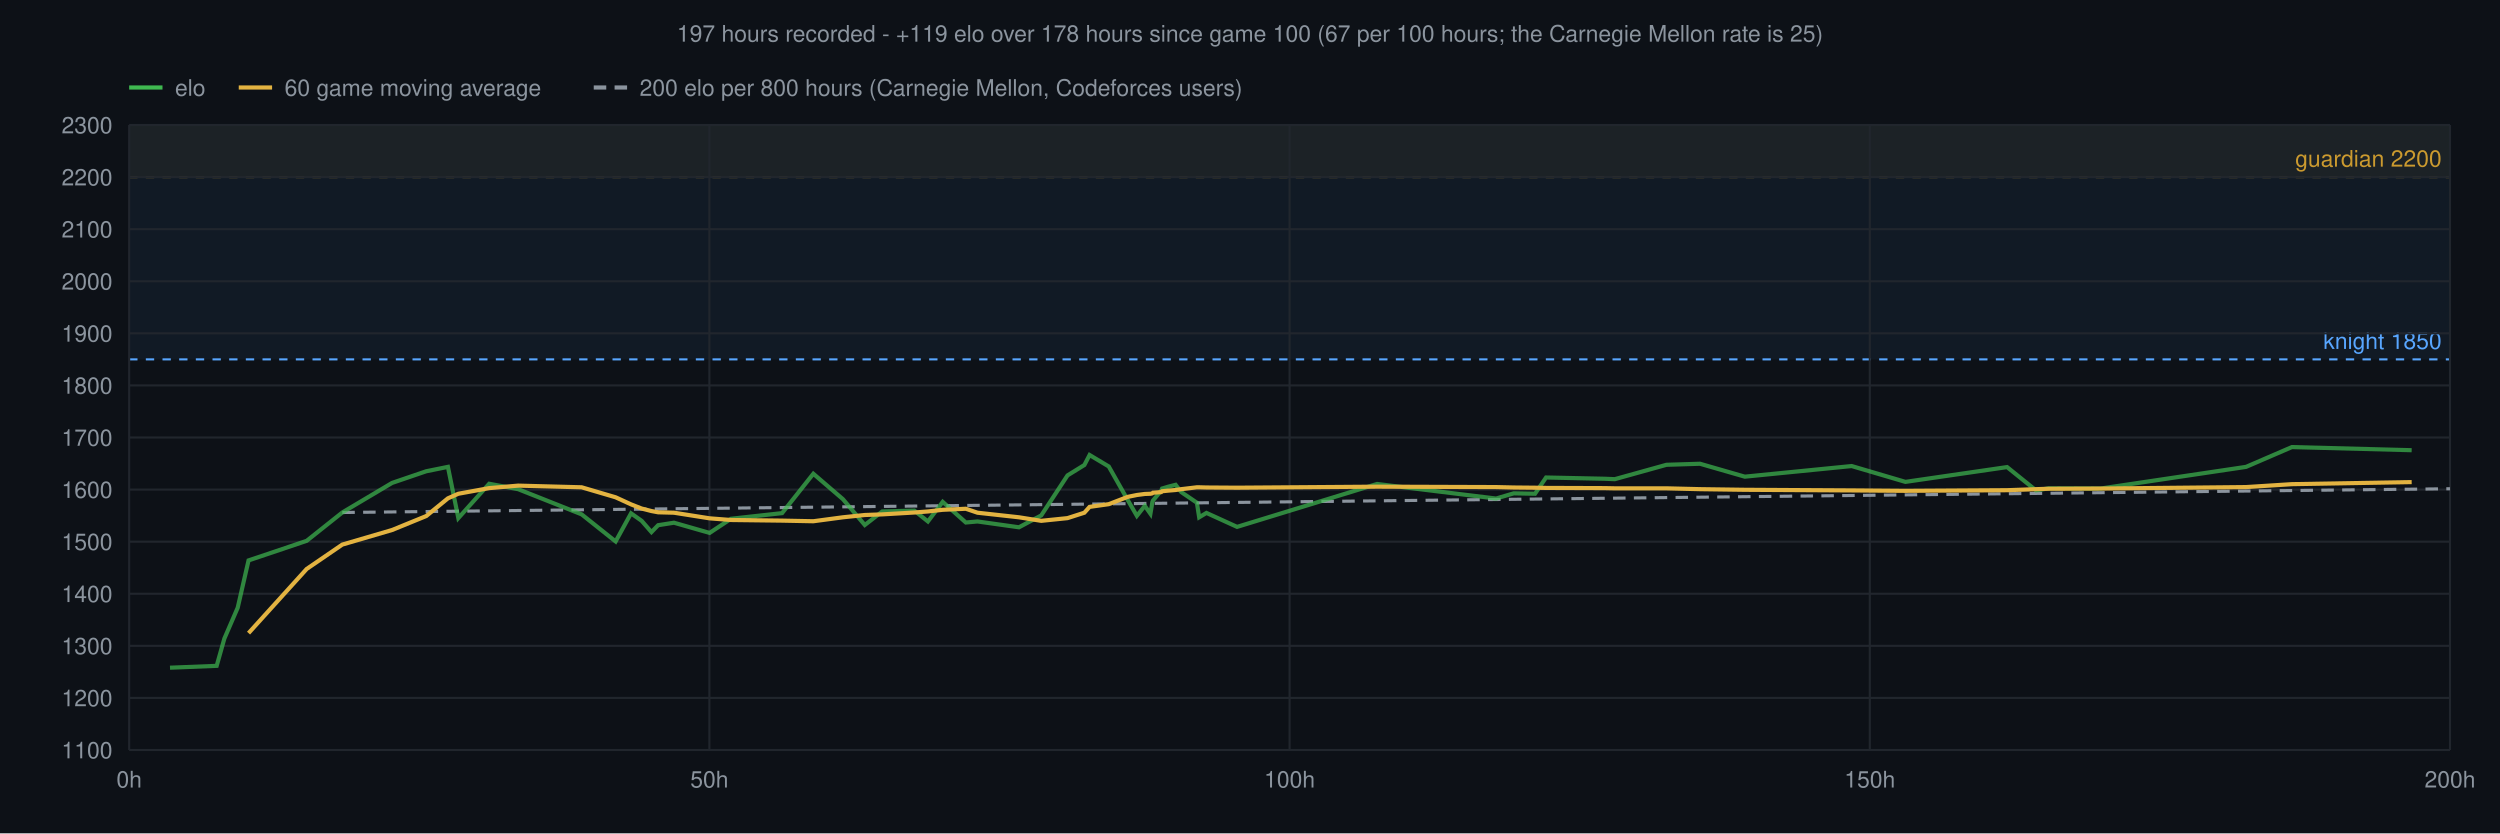
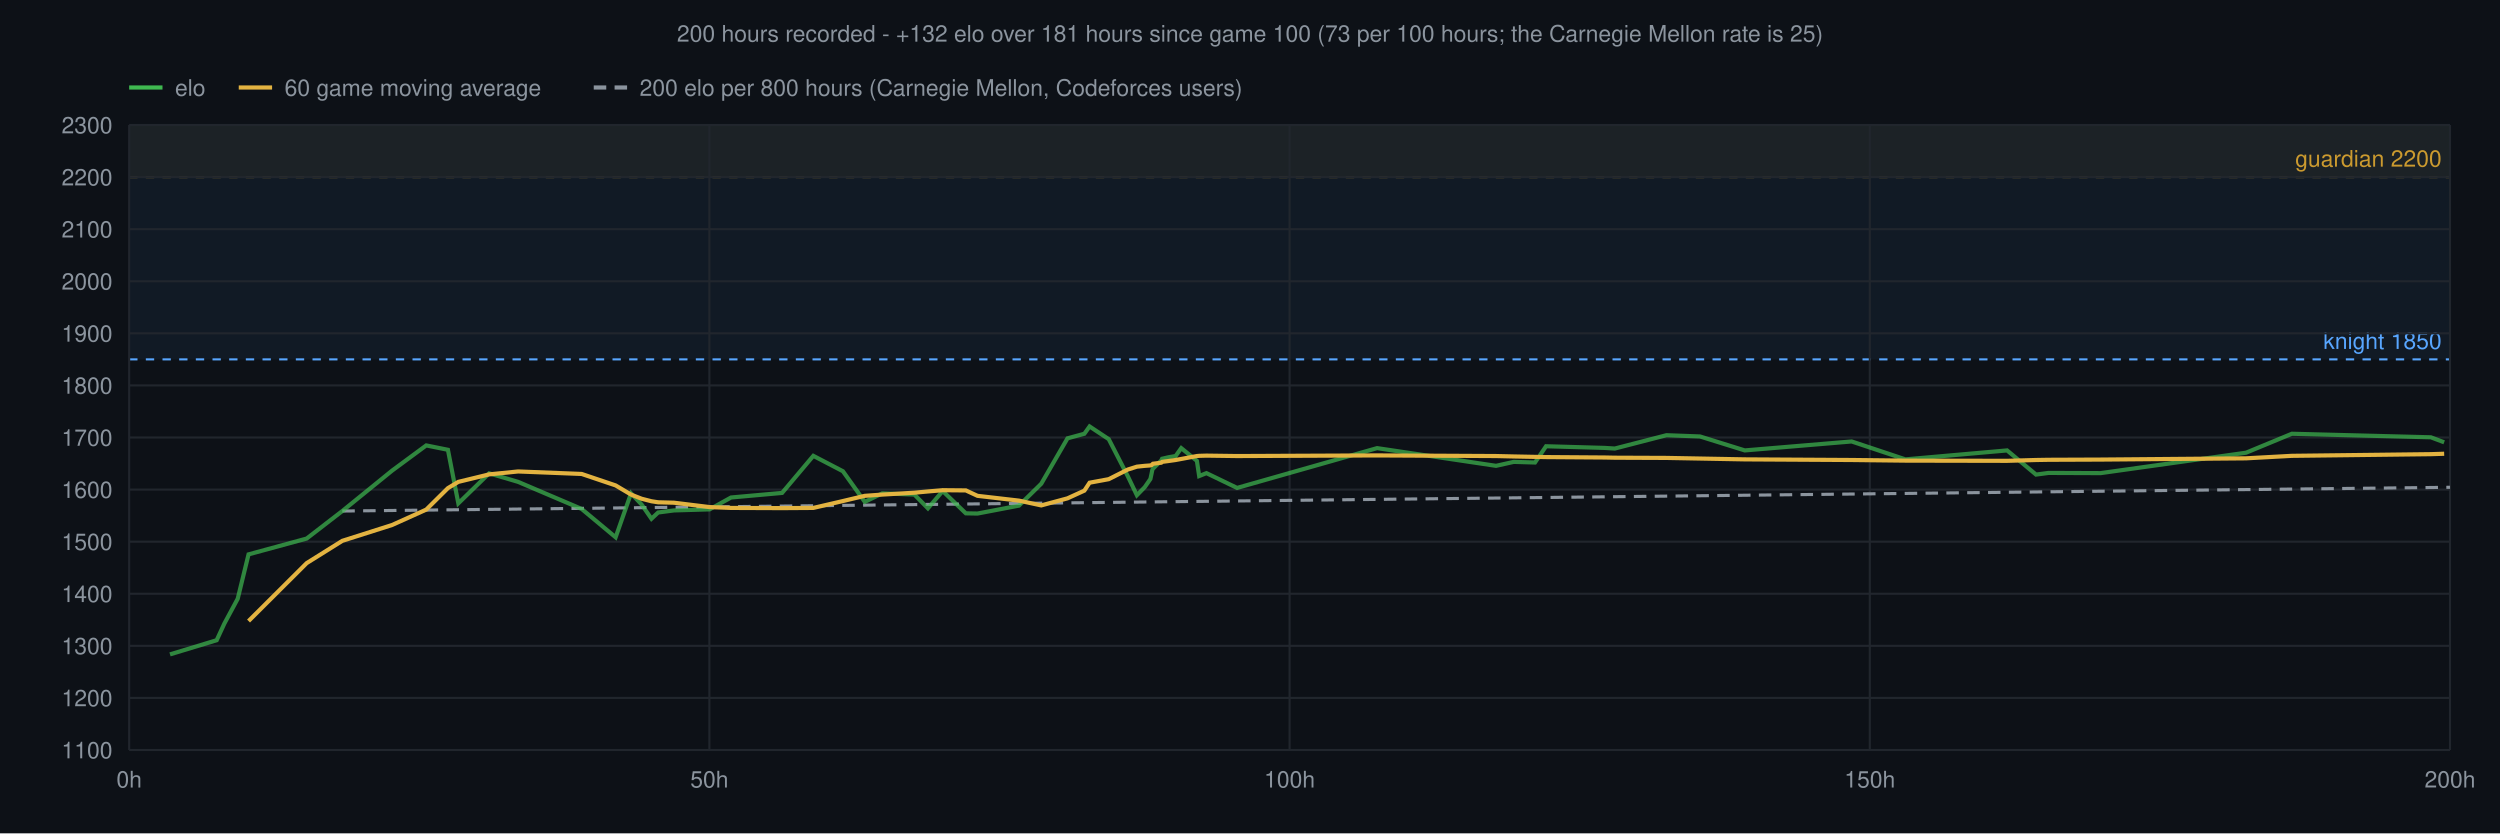
<svg xmlns="http://www.w3.org/2000/svg" viewBox="0 0 1200 400" font-family="Helvetica,sans-serif">
  <rect width="1200" height="400" fill="#0d1117" />
-   <text x="600" y="20" text-anchor="middle" font-size="11" fill="#8b949e">197 hours recorded - +119 elo over 178 hours since game 100 (67 per 100 hours; the Carnegie Mellon rate is 25)</text>
+   <text x="600" y="20" text-anchor="middle" font-size="11" fill="#8b949e">200 hours recorded - +132 elo over 181 hours since game 100 (73 per 100 hours; the Carnegie Mellon rate is 25)</text>
  <rect x="62" y="60" width="1114" height="25.0" fill="#d29922" fill-opacity="0.06" />
  <line x1="62" y1="85.0" x2="1176" y2="85.0" stroke="#d29922" stroke-width="1" stroke-dasharray="4 4" />
  <text x="1172" y="80.0" text-anchor="end" font-size="11" fill="#d29922">guardian 2200</text>
  <rect x="62" y="60" width="1114" height="112.5" fill="#58a6ff" fill-opacity="0.06" />
  <line x1="62" y1="172.5" x2="1176" y2="172.5" stroke="#58a6ff" stroke-width="1" stroke-dasharray="4 4" />
  <text x="1172" y="167.5" text-anchor="end" font-size="11" fill="#58a6ff">knight 1850</text>
  <line x1="62" y1="360.0" x2="1176" y2="360.0" stroke="#21262d" stroke-width="1" />
  <text x="54" y="364.0" text-anchor="end" font-size="11" fill="#8b949e">1100</text>
  <line x1="62" y1="335.0" x2="1176" y2="335.0" stroke="#21262d" stroke-width="1" />
  <text x="54" y="339.0" text-anchor="end" font-size="11" fill="#8b949e">1200</text>
  <line x1="62" y1="310.0" x2="1176" y2="310.0" stroke="#21262d" stroke-width="1" />
  <text x="54" y="314.0" text-anchor="end" font-size="11" fill="#8b949e">1300</text>
  <line x1="62" y1="285.0" x2="1176" y2="285.0" stroke="#21262d" stroke-width="1" />
  <text x="54" y="289.0" text-anchor="end" font-size="11" fill="#8b949e">1400</text>
  <line x1="62" y1="260.0" x2="1176" y2="260.0" stroke="#21262d" stroke-width="1" />
  <text x="54" y="264.0" text-anchor="end" font-size="11" fill="#8b949e">1500</text>
  <line x1="62" y1="235.0" x2="1176" y2="235.0" stroke="#21262d" stroke-width="1" />
  <text x="54" y="239.0" text-anchor="end" font-size="11" fill="#8b949e">1600</text>
  <line x1="62" y1="210.0" x2="1176" y2="210.0" stroke="#21262d" stroke-width="1" />
  <text x="54" y="214.0" text-anchor="end" font-size="11" fill="#8b949e">1700</text>
  <line x1="62" y1="185.0" x2="1176" y2="185.0" stroke="#21262d" stroke-width="1" />
  <text x="54" y="189.0" text-anchor="end" font-size="11" fill="#8b949e">1800</text>
  <line x1="62" y1="160.0" x2="1176" y2="160.0" stroke="#21262d" stroke-width="1" />
  <text x="54" y="164.0" text-anchor="end" font-size="11" fill="#8b949e">1900</text>
  <line x1="62" y1="135.0" x2="1176" y2="135.0" stroke="#21262d" stroke-width="1" />
  <text x="54" y="139.0" text-anchor="end" font-size="11" fill="#8b949e">2000</text>
  <line x1="62" y1="110.0" x2="1176" y2="110.0" stroke="#21262d" stroke-width="1" />
  <text x="54" y="114.0" text-anchor="end" font-size="11" fill="#8b949e">2100</text>
  <line x1="62" y1="85.0" x2="1176" y2="85.0" stroke="#21262d" stroke-width="1" />
  <text x="54" y="89.0" text-anchor="end" font-size="11" fill="#8b949e">2200</text>
  <line x1="62" y1="60.0" x2="1176" y2="60.0" stroke="#21262d" stroke-width="1" />
  <text x="54" y="64.0" text-anchor="end" font-size="11" fill="#8b949e">2300</text>
  <line x1="62.0" y1="60" x2="62.0" y2="360" stroke="#21262d" stroke-width="1" />
  <text x="62.0" y="378" text-anchor="middle" font-size="11" fill="#8b949e">0h</text>
  <line x1="340.5" y1="60" x2="340.5" y2="360" stroke="#21262d" stroke-width="1" />
  <text x="340.5" y="378" text-anchor="middle" font-size="11" fill="#8b949e">50h</text>
  <line x1="619.0" y1="60" x2="619.0" y2="360" stroke="#21262d" stroke-width="1" />
  <text x="619.0" y="378" text-anchor="middle" font-size="11" fill="#8b949e">100h</text>
  <line x1="897.5" y1="60" x2="897.5" y2="360" stroke="#21262d" stroke-width="1" />
  <text x="897.5" y="378" text-anchor="middle" font-size="11" fill="#8b949e">150h</text>
  <line x1="1176.0" y1="60" x2="1176.0" y2="360" stroke="#21262d" stroke-width="1" />
  <text x="1176.0" y="378" text-anchor="middle" font-size="11" fill="#8b949e">200h</text>
-   <line x1="164.3" y1="246.0" x2="1176.0" y2="234.6" stroke="#8b949e" stroke-width="1.5" stroke-dasharray="6 4" />
-   <polyline points="81.6,320.5 104.0,319.6 107.7,306.5 114.1,291.7 119.3,269.0 147.2,259.6 164.3,246.0 188.2,231.8 204.6,226.2 215.0,224.1 220.0,248.7 234.8,232.2 248.7,234.8 279.2,246.9 295.5,259.9 302.9,246.4 308.0,250.0 312.7,255.4 315.9,252.1 323.5,250.9 340.6,255.8 350.9,249.0 375.4,246.3 390.4,227.4 404.6,239.6 415.1,252.0 423.5,245.5 438.9,245.1 445.4,250.3 452.5,240.9 463.6,250.8 469.2,250.3 489.1,253.1 499.8,247.4 512.4,228.2 520.5,223.2 523.0,218.4 532.2,223.9 541.3,240.0 545.7,247.6 549.5,242.8 552.2,246.6 552.8,243.1 553.1,241.1 553.4,240.3 557.4,235.5 557.8,234.5 560.8,233.6 564.3,232.7 567.0,236.2 574.5,241.3 575.6,248.3 579.1,246.2 593.8,252.9 661.0,232.3 718.1,239.3 726.6,236.8 736.8,237.0 742.1,229.2 770.3,229.8 775.1,230.0 799.9,223.1 816.0,222.6 837.5,228.8 888.8,223.7 914.6,231.3 963.4,224.2 977.3,235.4 983.3,234.4 1008.3,234.5 1078.1,224.1 1100.1,214.6 1157.6,216.1" fill="none" stroke="#3fb950" stroke-width="2" stroke-opacity="0.7" />
-   <polyline points="119.3,303.9 147.2,273.1 164.3,261.4 188.2,254.4 204.6,247.7 215.0,239.2 220.0,237.0 234.8,234.3 248.7,233.1 279.2,233.9 295.5,238.7 302.9,242.1 308.0,244.1 312.7,245.3 315.9,245.9 323.5,246.1 340.6,248.8 350.9,249.6 375.4,249.9 390.4,250.2 404.6,248.3 415.1,247.2 423.5,246.9 438.9,246.0 445.4,245.5 452.5,244.7 463.6,244.2 469.2,246.1 489.1,248.3 499.8,250.0 512.4,248.7 520.5,246.1 523.0,243.3 532.2,242.0 541.3,238.5 545.7,237.6 549.5,237.1 552.2,237.0 552.8,236.9 553.1,236.8 553.4,236.5 557.4,236.2 557.8,235.8 560.8,235.5 564.3,235.2 567.0,234.8 574.5,233.9 575.6,233.9 579.1,234.0 593.8,234.1 661.0,233.6 718.1,233.8 726.6,234.0 736.8,234.1 742.1,234.2 770.3,234.3 775.1,234.4 799.9,234.4 816.0,234.8 837.5,235.1 888.8,235.4 914.6,235.6 963.4,235.3 977.3,234.8 983.3,234.6 1008.3,234.5 1078.1,233.8 1100.1,232.4 1157.6,231.4" fill="none" stroke="#e3b341" stroke-width="2" />
+   <line x1="164.3" y1="245.3" x2="1176.0" y2="233.9" stroke="#8b949e" stroke-width="1.5" stroke-dasharray="6 4" />
+   <polyline points="81.6,314.1 104.0,307.3 107.7,299.3 114.1,287.4 119.3,266.1 147.2,258.5 164.3,245.3 188.2,225.9 204.6,213.8 215.0,215.9 220.0,241.6 234.8,227.2 248.7,231.3 279.2,244.3 295.5,257.9 302.9,236.8 308.0,242.2 312.7,249.0 315.9,246.0 323.5,245.0 340.6,244.5 350.9,238.8 375.4,236.6 390.4,218.8 404.6,226.2 415.1,240.9 423.5,236.8 438.9,237.4 445.4,244.0 452.5,235.7 463.6,246.4 469.2,246.5 489.1,242.7 499.8,232.2 512.4,210.4 520.5,208.2 523.0,204.7 532.2,210.8 541.3,228.5 545.7,237.7 549.5,233.8 552.2,229.9 552.8,227.1 553.1,225.6 553.4,225.0 557.4,221.0 557.8,220.2 560.8,219.5 564.3,218.9 567.0,215.1 574.5,221.2 575.6,228.5 579.1,227.1 593.8,234.2 661.0,215.1 718.1,223.6 726.6,221.7 736.8,222.0 742.1,214.2 770.3,215.0 775.1,215.3 799.9,208.9 816.0,209.5 837.5,216.2 888.8,211.9 914.6,220.5 963.4,216.2 977.3,227.8 983.3,227.0 1008.3,227.1 1078.1,217.3 1100.1,208.2 1166.8,209.9 1173.2,212.3" fill="none" stroke="#3fb950" stroke-width="2" stroke-opacity="0.7" />
+   <polyline points="119.3,298.1 147.2,270.3 164.3,259.6 188.2,252.0 204.6,244.6 215.0,234.3 220.0,231.3 234.8,227.7 248.7,226.3 279.2,227.5 295.5,233.0 302.9,237.4 308.0,239.4 312.7,240.6 315.9,241.1 323.5,241.3 340.6,243.4 350.9,243.8 375.4,243.9 390.4,243.8 404.6,240.5 415.1,238.0 423.5,237.4 438.9,236.5 445.4,235.9 452.5,235.3 463.6,235.4 469.2,238.0 489.1,240.3 499.8,242.6 512.4,239.2 520.5,235.5 523.0,231.7 532.2,230.0 541.3,225.4 545.7,224.0 549.5,223.6 552.2,223.4 552.8,223.2 553.1,222.9 553.4,222.6 557.4,222.1 557.8,221.7 560.8,221.3 564.3,220.8 567.0,220.3 574.5,218.9 575.6,218.8 579.1,218.7 593.8,218.9 661.0,218.6 718.1,218.9 726.6,219.1 736.8,219.3 742.1,219.4 770.3,219.6 775.1,219.7 799.9,219.8 816.0,220.1 837.5,220.5 888.8,220.8 914.6,221.1 963.4,221.2 977.3,220.8 983.3,220.7 1008.3,220.6 1078.1,220.0 1100.1,218.8 1166.8,218.0 1173.2,217.8" fill="none" stroke="#e3b341" stroke-width="2" />
  <line x1="62" y1="42" x2="78" y2="42" stroke="#3fb950" stroke-width="2" />
  <text x="84" y="46" font-size="11" fill="#8b949e">elo</text>
  <line x1="114.6" y1="42" x2="130.6" y2="42" stroke="#e3b341" stroke-width="2" />
  <text x="136.6" y="46" font-size="11" fill="#8b949e">60 game moving average</text>
  <line x1="285.0" y1="42" x2="301.0" y2="42" stroke="#8b949e" stroke-width="2" stroke-dasharray="6 4" />
  <text x="307.0" y="46" font-size="11" fill="#8b949e">200 elo per 800 hours (Carnegie Mellon, Codeforces users)</text>
</svg>
